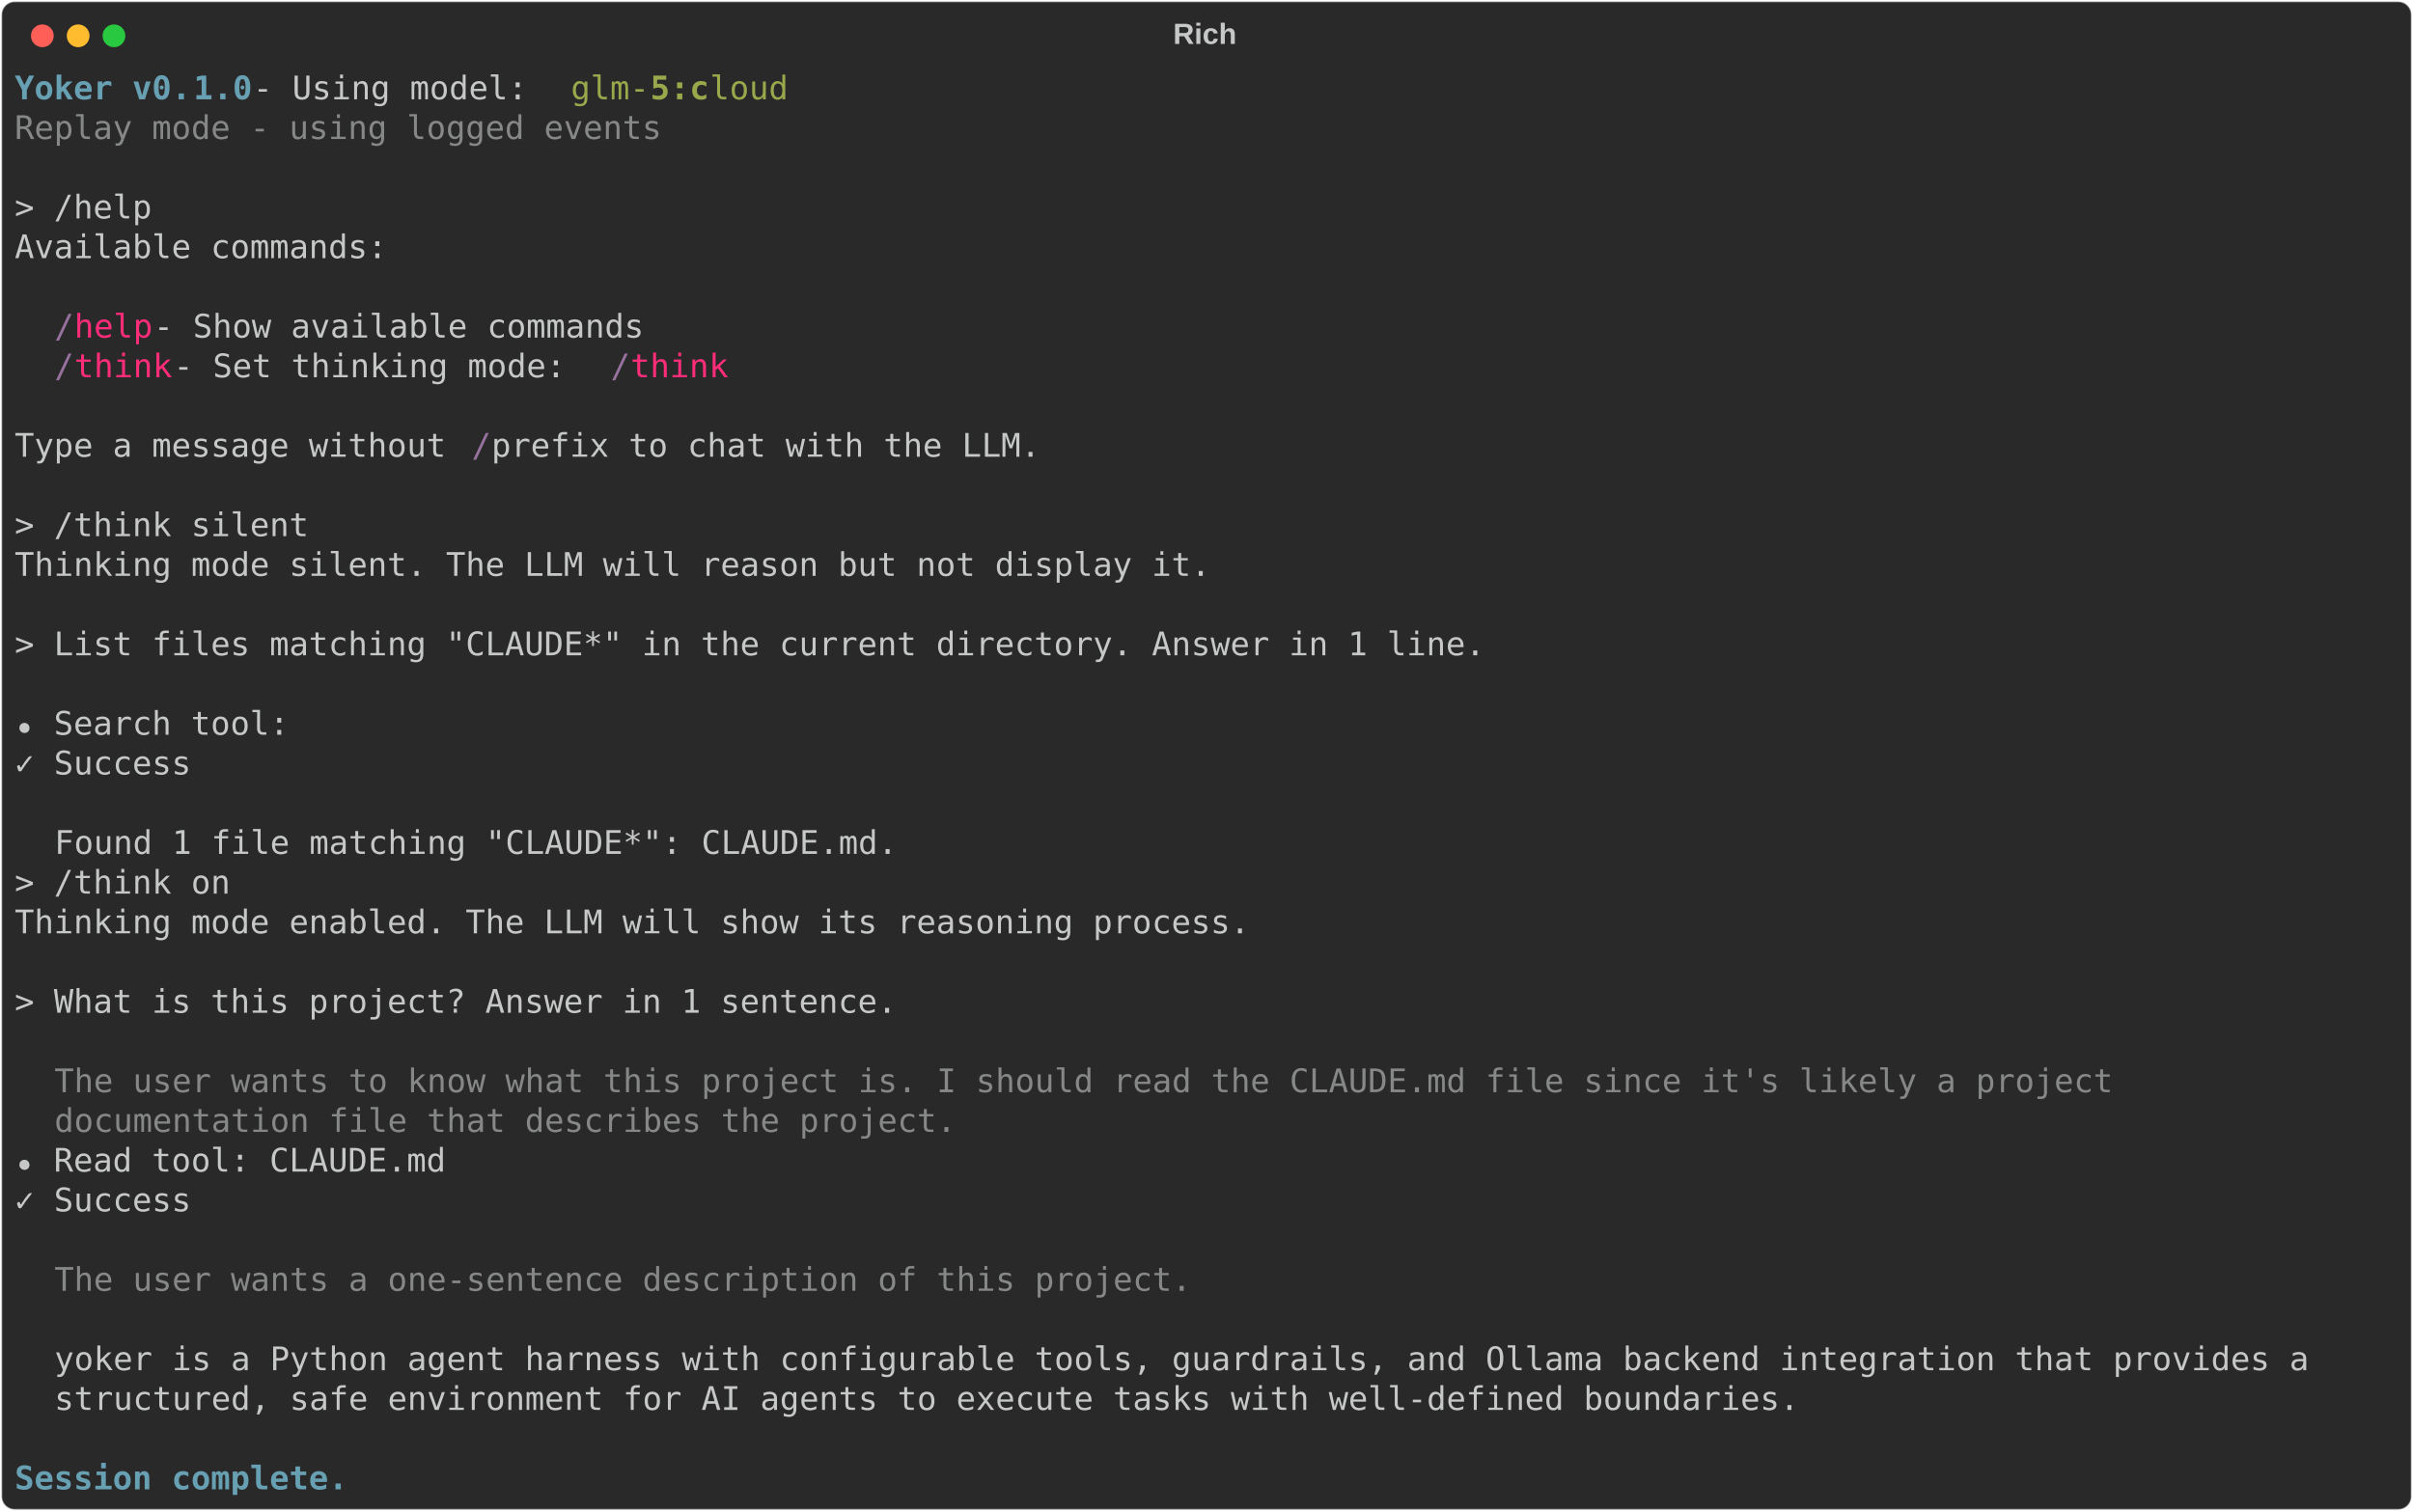
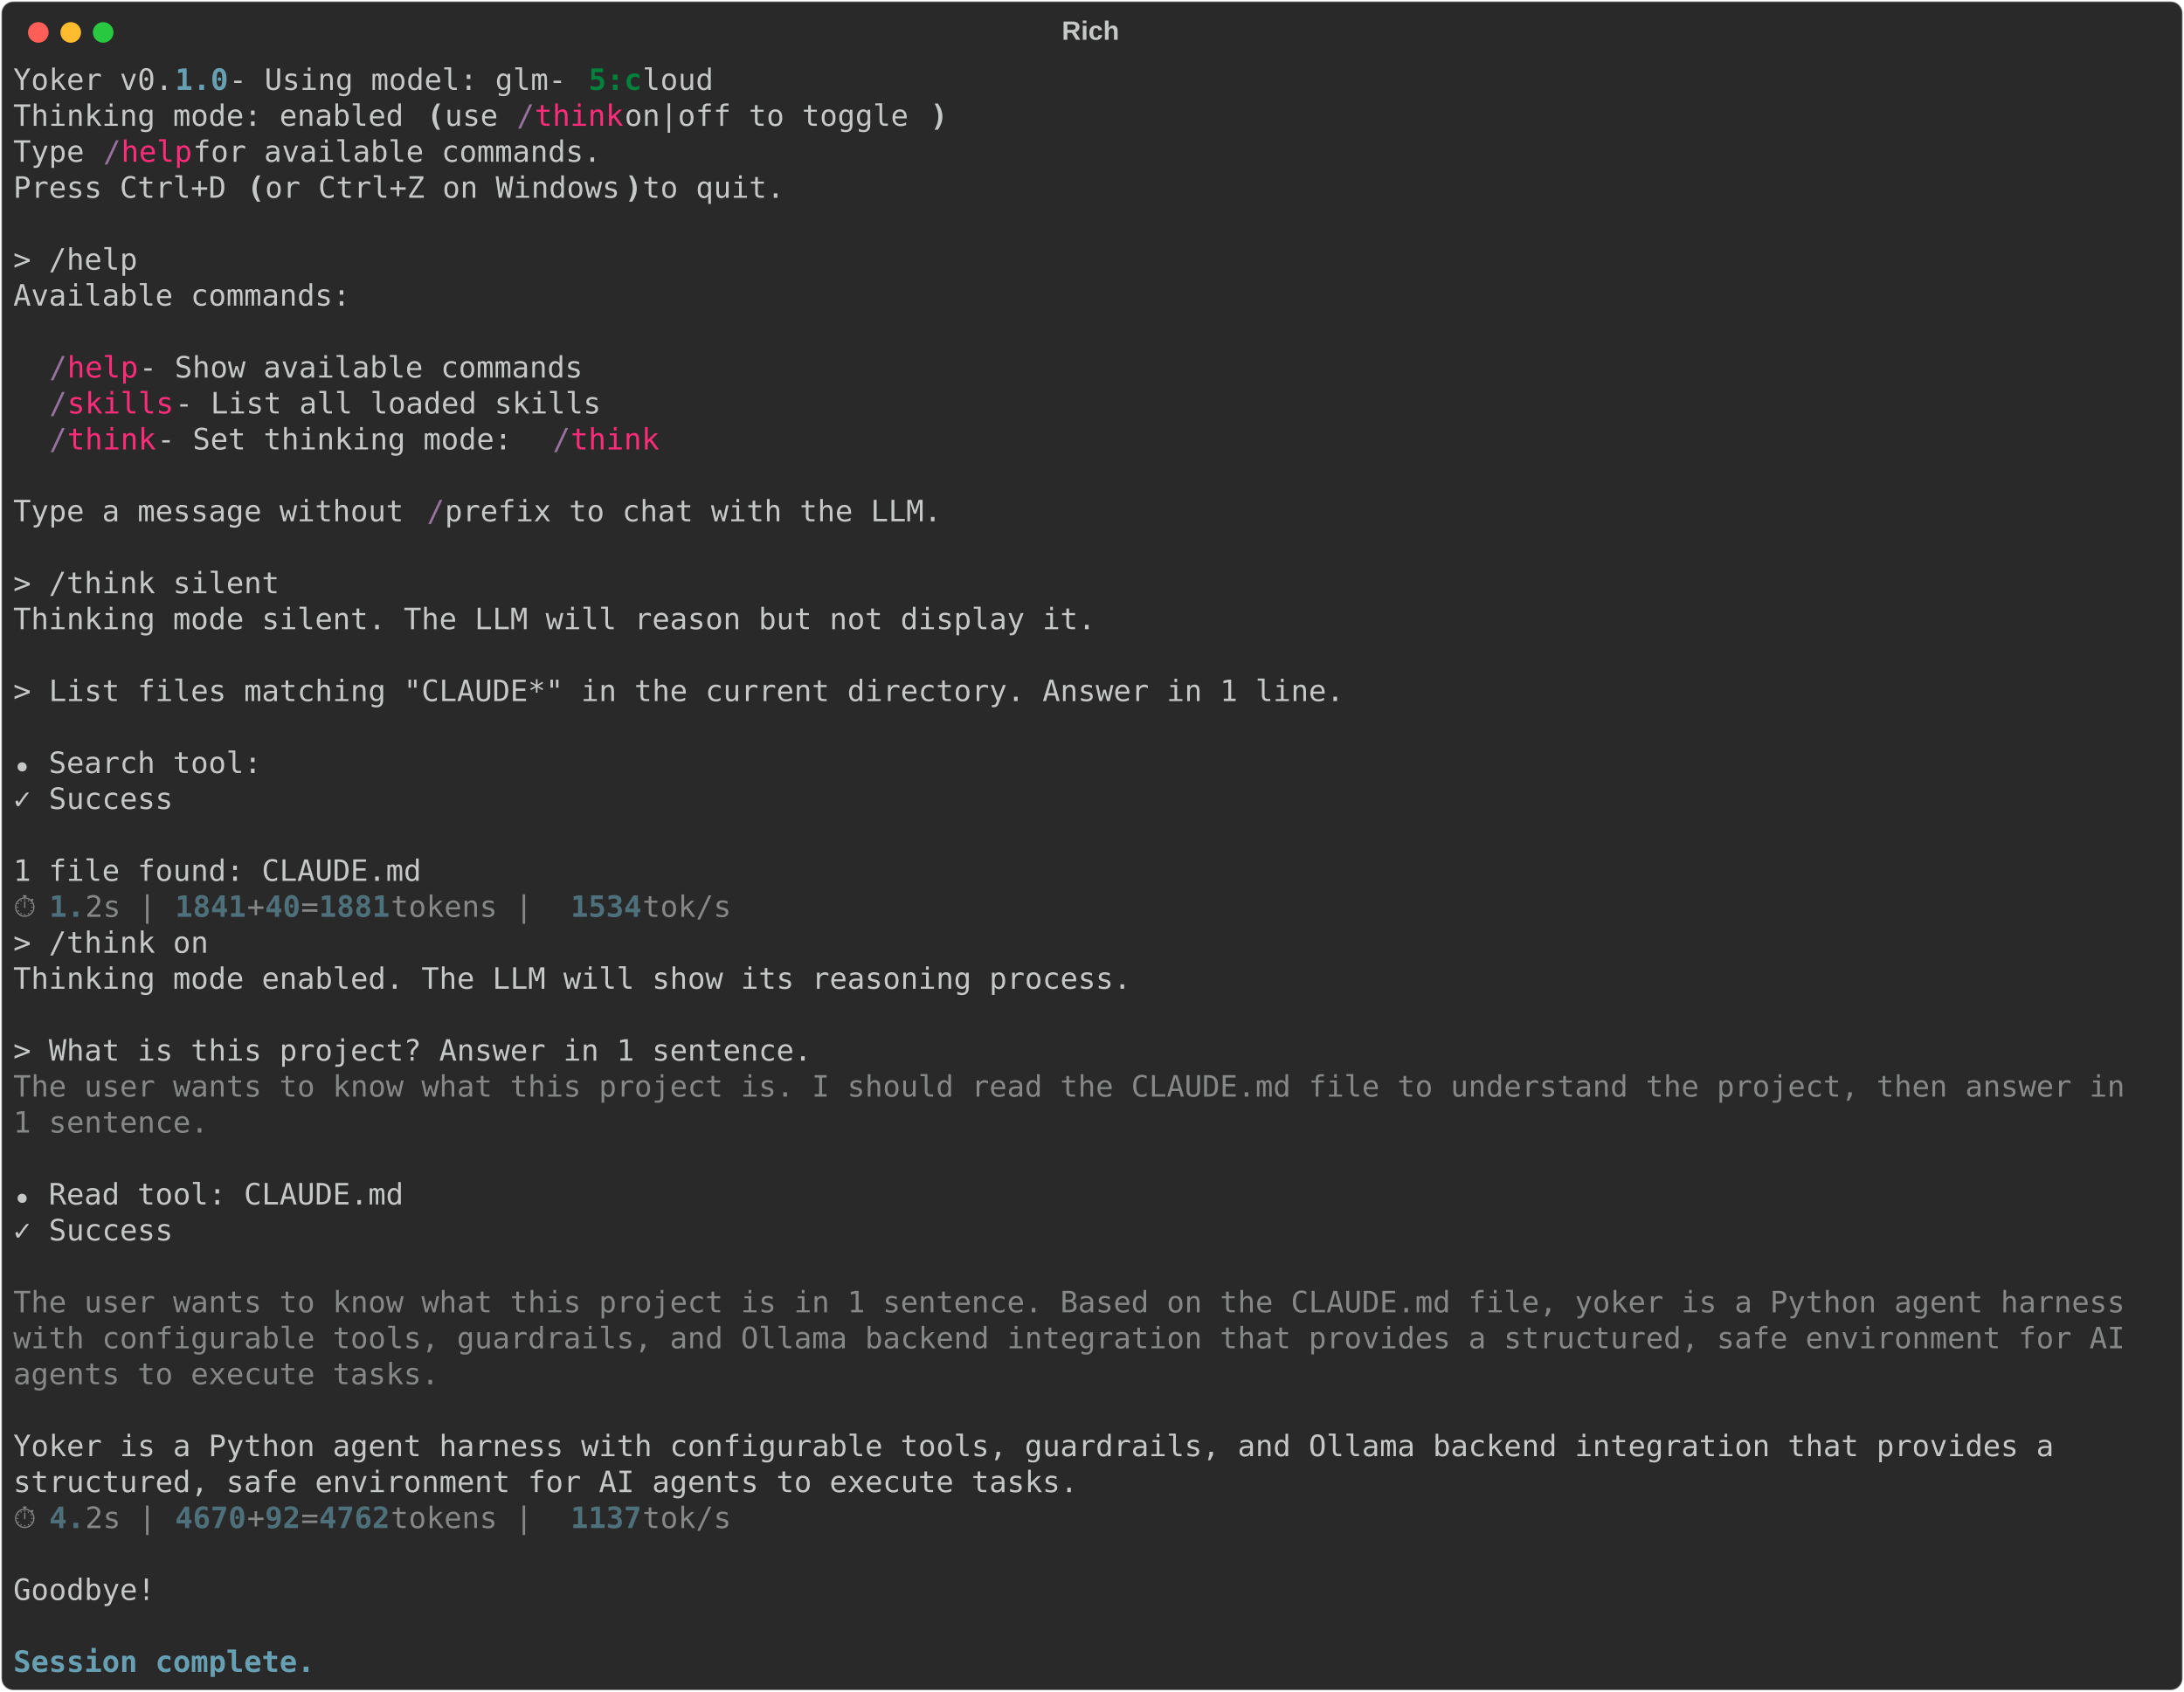
- <svg xmlns="http://www.w3.org/2000/svg" class="rich-terminal" viewBox="0 0 1482 928.4">
+ <svg xmlns="http://www.w3.org/2000/svg" class="rich-terminal" viewBox="0 0 1482 1148.0">
  <style>

    @font-face {
        font-family: "Fira Code";
        src: local("FiraCode-Regular"),
                url("https://cdnjs.cloudflare.com/ajax/libs/firacode/6.2.0/woff2/FiraCode-Regular.woff2") format("woff2"),
                url("https://cdnjs.cloudflare.com/ajax/libs/firacode/6.2.0/woff/FiraCode-Regular.woff") format("woff");
        font-style: normal;
        font-weight: 400;
    }
    @font-face {
        font-family: "Fira Code";
        src: local("FiraCode-Bold"),
                url("https://cdnjs.cloudflare.com/ajax/libs/firacode/6.2.0/woff2/FiraCode-Bold.woff2") format("woff2"),
                url("https://cdnjs.cloudflare.com/ajax/libs/firacode/6.2.0/woff/FiraCode-Bold.woff") format("woff");
        font-style: bold;
        font-weight: 700;
    }

-     .terminal-523656059-matrix {
+     .terminal-2460883284-matrix {
        font-family: Fira Code, monospace;
        font-size: 20px;
        line-height: 24.4px;
        font-variant-east-asian: full-width;
    }

-     .terminal-523656059-title {
+     .terminal-2460883284-title {
        font-size: 18px;
        font-weight: bold;
        font-family: arial;
    }

-     .terminal-523656059-r1 { fill: #68a0b3;font-weight: bold }
- .terminal-523656059-r2 { fill: #c5c8c6 }
- .terminal-523656059-r3 { fill: #98a84b }
- .terminal-523656059-r4 { fill: #98a84b;font-weight: bold }
- .terminal-523656059-r5 { fill: #868887 }
- .terminal-523656059-r6 { fill: #98729f }
- .terminal-523656059-r7 { fill: #ff2c7a }
+     .terminal-2460883284-r1 { fill: #c5c8c6 }
+ .terminal-2460883284-r2 { fill: #68a0b3;font-weight: bold }
+ .terminal-2460883284-r3 { fill: #00823d;font-weight: bold }
+ .terminal-2460883284-r4 { fill: #c5c8c6;font-weight: bold }
+ .terminal-2460883284-r5 { fill: #98729f }
+ .terminal-2460883284-r6 { fill: #ff2c7a }
+ .terminal-2460883284-r7 { fill: #868887 }
+ .terminal-2460883284-r8 { fill: #4e707b;font-weight: bold }
    </style>
  <defs>
-     <clipPath id="terminal-523656059-clip-terminal">
-       <rect x="0" y="0" width="1463.0" height="877.4" />
-     </clipPath>
-     <clipPath id="terminal-523656059-line-0">
+     <clipPath id="terminal-2460883284-clip-terminal">
+       <rect x="0" y="0" width="1463.0" height="1097.0" />
+     </clipPath>
+     <clipPath id="terminal-2460883284-line-0">
      <rect x="0" y="1.5" width="1464" height="24.65" />
    </clipPath>
-     <clipPath id="terminal-523656059-line-1">
+     <clipPath id="terminal-2460883284-line-1">
      <rect x="0" y="25.9" width="1464" height="24.65" />
    </clipPath>
-     <clipPath id="terminal-523656059-line-2">
+     <clipPath id="terminal-2460883284-line-2">
      <rect x="0" y="50.3" width="1464" height="24.65" />
    </clipPath>
-     <clipPath id="terminal-523656059-line-3">
+     <clipPath id="terminal-2460883284-line-3">
      <rect x="0" y="74.7" width="1464" height="24.65" />
    </clipPath>
-     <clipPath id="terminal-523656059-line-4">
+     <clipPath id="terminal-2460883284-line-4">
      <rect x="0" y="99.1" width="1464" height="24.65" />
    </clipPath>
-     <clipPath id="terminal-523656059-line-5">
+     <clipPath id="terminal-2460883284-line-5">
      <rect x="0" y="123.5" width="1464" height="24.65" />
    </clipPath>
-     <clipPath id="terminal-523656059-line-6">
+     <clipPath id="terminal-2460883284-line-6">
      <rect x="0" y="147.9" width="1464" height="24.65" />
    </clipPath>
-     <clipPath id="terminal-523656059-line-7">
+     <clipPath id="terminal-2460883284-line-7">
      <rect x="0" y="172.3" width="1464" height="24.65" />
    </clipPath>
-     <clipPath id="terminal-523656059-line-8">
+     <clipPath id="terminal-2460883284-line-8">
      <rect x="0" y="196.7" width="1464" height="24.65" />
    </clipPath>
-     <clipPath id="terminal-523656059-line-9">
+     <clipPath id="terminal-2460883284-line-9">
      <rect x="0" y="221.1" width="1464" height="24.65" />
    </clipPath>
-     <clipPath id="terminal-523656059-line-10">
+     <clipPath id="terminal-2460883284-line-10">
      <rect x="0" y="245.5" width="1464" height="24.65" />
    </clipPath>
-     <clipPath id="terminal-523656059-line-11">
+     <clipPath id="terminal-2460883284-line-11">
      <rect x="0" y="269.9" width="1464" height="24.65" />
    </clipPath>
-     <clipPath id="terminal-523656059-line-12">
+     <clipPath id="terminal-2460883284-line-12">
      <rect x="0" y="294.3" width="1464" height="24.65" />
    </clipPath>
-     <clipPath id="terminal-523656059-line-13">
+     <clipPath id="terminal-2460883284-line-13">
      <rect x="0" y="318.7" width="1464" height="24.65" />
    </clipPath>
-     <clipPath id="terminal-523656059-line-14">
+     <clipPath id="terminal-2460883284-line-14">
      <rect x="0" y="343.1" width="1464" height="24.65" />
    </clipPath>
-     <clipPath id="terminal-523656059-line-15">
+     <clipPath id="terminal-2460883284-line-15">
      <rect x="0" y="367.5" width="1464" height="24.65" />
    </clipPath>
-     <clipPath id="terminal-523656059-line-16">
+     <clipPath id="terminal-2460883284-line-16">
      <rect x="0" y="391.9" width="1464" height="24.65" />
    </clipPath>
-     <clipPath id="terminal-523656059-line-17">
+     <clipPath id="terminal-2460883284-line-17">
      <rect x="0" y="416.3" width="1464" height="24.65" />
    </clipPath>
-     <clipPath id="terminal-523656059-line-18">
+     <clipPath id="terminal-2460883284-line-18">
      <rect x="0" y="440.7" width="1464" height="24.65" />
    </clipPath>
-     <clipPath id="terminal-523656059-line-19">
+     <clipPath id="terminal-2460883284-line-19">
      <rect x="0" y="465.1" width="1464" height="24.65" />
    </clipPath>
-     <clipPath id="terminal-523656059-line-20">
+     <clipPath id="terminal-2460883284-line-20">
      <rect x="0" y="489.5" width="1464" height="24.65" />
    </clipPath>
-     <clipPath id="terminal-523656059-line-21">
+     <clipPath id="terminal-2460883284-line-21">
      <rect x="0" y="513.9" width="1464" height="24.65" />
    </clipPath>
-     <clipPath id="terminal-523656059-line-22">
+     <clipPath id="terminal-2460883284-line-22">
      <rect x="0" y="538.3" width="1464" height="24.65" />
    </clipPath>
-     <clipPath id="terminal-523656059-line-23">
+     <clipPath id="terminal-2460883284-line-23">
      <rect x="0" y="562.7" width="1464" height="24.65" />
    </clipPath>
-     <clipPath id="terminal-523656059-line-24">
+     <clipPath id="terminal-2460883284-line-24">
      <rect x="0" y="587.1" width="1464" height="24.65" />
    </clipPath>
-     <clipPath id="terminal-523656059-line-25">
+     <clipPath id="terminal-2460883284-line-25">
      <rect x="0" y="611.5" width="1464" height="24.65" />
    </clipPath>
-     <clipPath id="terminal-523656059-line-26">
+     <clipPath id="terminal-2460883284-line-26">
      <rect x="0" y="635.9" width="1464" height="24.65" />
    </clipPath>
-     <clipPath id="terminal-523656059-line-27">
+     <clipPath id="terminal-2460883284-line-27">
      <rect x="0" y="660.3" width="1464" height="24.65" />
    </clipPath>
-     <clipPath id="terminal-523656059-line-28">
+     <clipPath id="terminal-2460883284-line-28">
      <rect x="0" y="684.7" width="1464" height="24.65" />
    </clipPath>
-     <clipPath id="terminal-523656059-line-29">
+     <clipPath id="terminal-2460883284-line-29">
      <rect x="0" y="709.1" width="1464" height="24.65" />
    </clipPath>
-     <clipPath id="terminal-523656059-line-30">
+     <clipPath id="terminal-2460883284-line-30">
      <rect x="0" y="733.5" width="1464" height="24.65" />
    </clipPath>
-     <clipPath id="terminal-523656059-line-31">
+     <clipPath id="terminal-2460883284-line-31">
      <rect x="0" y="757.9" width="1464" height="24.65" />
    </clipPath>
-     <clipPath id="terminal-523656059-line-32">
+     <clipPath id="terminal-2460883284-line-32">
      <rect x="0" y="782.3" width="1464" height="24.65" />
    </clipPath>
-     <clipPath id="terminal-523656059-line-33">
+     <clipPath id="terminal-2460883284-line-33">
      <rect x="0" y="806.7" width="1464" height="24.65" />
    </clipPath>
-     <clipPath id="terminal-523656059-line-34">
+     <clipPath id="terminal-2460883284-line-34">
      <rect x="0" y="831.1" width="1464" height="24.65" />
    </clipPath>
+     <clipPath id="terminal-2460883284-line-35">
+       <rect x="0" y="855.5" width="1464" height="24.65" />
+     </clipPath>
+     <clipPath id="terminal-2460883284-line-36">
+       <rect x="0" y="879.9" width="1464" height="24.65" />
+     </clipPath>
+     <clipPath id="terminal-2460883284-line-37">
+       <rect x="0" y="904.3" width="1464" height="24.65" />
+     </clipPath>
+     <clipPath id="terminal-2460883284-line-38">
+       <rect x="0" y="928.7" width="1464" height="24.65" />
+     </clipPath>
+     <clipPath id="terminal-2460883284-line-39">
+       <rect x="0" y="953.1" width="1464" height="24.65" />
+     </clipPath>
+     <clipPath id="terminal-2460883284-line-40">
+       <rect x="0" y="977.5" width="1464" height="24.65" />
+     </clipPath>
+     <clipPath id="terminal-2460883284-line-41">
+       <rect x="0" y="1001.9" width="1464" height="24.65" />
+     </clipPath>
+     <clipPath id="terminal-2460883284-line-42">
+       <rect x="0" y="1026.3" width="1464" height="24.65" />
+     </clipPath>
+     <clipPath id="terminal-2460883284-line-43">
+       <rect x="0" y="1050.7" width="1464" height="24.65" />
+     </clipPath>
  </defs>
-   <rect fill="#292929" stroke="rgba(255,255,255,0.35)" stroke-width="1" x="1" y="1" width="1480" height="926.4" rx="8" />
-   <text class="terminal-523656059-title" fill="#c5c8c6" text-anchor="middle" x="740" y="27">Rich</text>
+   <rect fill="#292929" stroke="rgba(255,255,255,0.35)" stroke-width="1" x="1" y="1" width="1480" height="1146" rx="8" />
+   <text class="terminal-2460883284-title" fill="#c5c8c6" text-anchor="middle" x="740" y="27">Rich</text>
  <g transform="translate(26,22)">
    <circle cx="0" cy="0" r="7" fill="#ff5f57" />
    <circle cx="22" cy="0" r="7" fill="#febc2e" />
    <circle cx="44" cy="0" r="7" fill="#28c840" />
  </g>
-   <g transform="translate(9, 41)" clip-path="url(#terminal-523656059-clip-terminal)">
-     <g class="terminal-523656059-matrix">
-       <text class="terminal-523656059-r1" x="0" y="20" textLength="109.8" clip-path="url(#terminal-523656059-line-0)">Yoker v0.</text>
-       <text class="terminal-523656059-r1" x="109.8" y="20" textLength="36.6" clip-path="url(#terminal-523656059-line-0)">1.0</text>
-       <text class="terminal-523656059-r2" x="146.4" y="20" textLength="195.2" clip-path="url(#terminal-523656059-line-0)"> - Using model: </text>
-       <text class="terminal-523656059-r3" x="341.6" y="20" textLength="48.8" clip-path="url(#terminal-523656059-line-0)">glm-</text>
-       <text class="terminal-523656059-r4" x="390.4" y="20" textLength="36.6" clip-path="url(#terminal-523656059-line-0)">5:c</text>
-       <text class="terminal-523656059-r3" x="427" y="20" textLength="48.8" clip-path="url(#terminal-523656059-line-0)">loud</text>
-       <text class="terminal-523656059-r2" x="1464" y="20" textLength="12.2" clip-path="url(#terminal-523656059-line-0)">
- </text>
-       <text class="terminal-523656059-r5" x="0" y="44.4" textLength="402.6" clip-path="url(#terminal-523656059-line-1)">Replay mode - using logged events</text>
-       <text class="terminal-523656059-r2" x="1464" y="44.4" textLength="12.2" clip-path="url(#terminal-523656059-line-1)">
- </text>
-       <text class="terminal-523656059-r2" x="1464" y="68.8" textLength="12.2" clip-path="url(#terminal-523656059-line-2)">
- </text>
-       <text class="terminal-523656059-r2" x="0" y="93.2" textLength="85.4" clip-path="url(#terminal-523656059-line-3)">&gt; /help</text>
-       <text class="terminal-523656059-r2" x="1464" y="93.2" textLength="12.2" clip-path="url(#terminal-523656059-line-3)">
- </text>
-       <text class="terminal-523656059-r2" x="0" y="117.6" textLength="231.8" clip-path="url(#terminal-523656059-line-4)">Available commands:</text>
-       <text class="terminal-523656059-r2" x="1464" y="117.6" textLength="12.2" clip-path="url(#terminal-523656059-line-4)">
- </text>
-       <text class="terminal-523656059-r2" x="1464" y="142" textLength="12.2" clip-path="url(#terminal-523656059-line-5)">
- </text>
-       <text class="terminal-523656059-r6" x="24.4" y="166.4" textLength="12.2" clip-path="url(#terminal-523656059-line-6)">/</text>
-       <text class="terminal-523656059-r7" x="36.6" y="166.4" textLength="48.8" clip-path="url(#terminal-523656059-line-6)">help</text>
-       <text class="terminal-523656059-r2" x="85.4" y="166.4" textLength="317.2" clip-path="url(#terminal-523656059-line-6)"> - Show available commands</text>
-       <text class="terminal-523656059-r2" x="1464" y="166.4" textLength="12.2" clip-path="url(#terminal-523656059-line-6)">
- </text>
-       <text class="terminal-523656059-r6" x="24.4" y="190.8" textLength="12.2" clip-path="url(#terminal-523656059-line-7)">/</text>
-       <text class="terminal-523656059-r7" x="36.6" y="190.8" textLength="61" clip-path="url(#terminal-523656059-line-7)">think</text>
-       <text class="terminal-523656059-r2" x="97.6" y="190.8" textLength="268.4" clip-path="url(#terminal-523656059-line-7)"> - Set thinking mode: </text>
-       <text class="terminal-523656059-r6" x="366" y="190.8" textLength="12.2" clip-path="url(#terminal-523656059-line-7)">/</text>
-       <text class="terminal-523656059-r7" x="378.2" y="190.8" textLength="61" clip-path="url(#terminal-523656059-line-7)">think</text>
-       <text class="terminal-523656059-r2" x="1464" y="190.8" textLength="12.2" clip-path="url(#terminal-523656059-line-7)">
- </text>
-       <text class="terminal-523656059-r2" x="1464" y="215.2" textLength="12.2" clip-path="url(#terminal-523656059-line-8)">
- </text>
-       <text class="terminal-523656059-r2" x="0" y="239.6" textLength="280.6" clip-path="url(#terminal-523656059-line-9)">Type a message without </text>
-       <text class="terminal-523656059-r6" x="280.6" y="239.6" textLength="12.2" clip-path="url(#terminal-523656059-line-9)">/</text>
-       <text class="terminal-523656059-r2" x="292.8" y="239.6" textLength="353.8" clip-path="url(#terminal-523656059-line-9)"> prefix to chat with the LLM.</text>
-       <text class="terminal-523656059-r2" x="1464" y="239.6" textLength="12.2" clip-path="url(#terminal-523656059-line-9)">
- </text>
-       <text class="terminal-523656059-r2" x="1464" y="264" textLength="12.2" clip-path="url(#terminal-523656059-line-10)">
- </text>
-       <text class="terminal-523656059-r2" x="0" y="288.4" textLength="183" clip-path="url(#terminal-523656059-line-11)">&gt; /think silent</text>
-       <text class="terminal-523656059-r2" x="1464" y="288.4" textLength="12.2" clip-path="url(#terminal-523656059-line-11)">
- </text>
-       <text class="terminal-523656059-r2" x="0" y="312.8" textLength="744.2" clip-path="url(#terminal-523656059-line-12)">Thinking mode silent. The LLM will reason but not display it.</text>
-       <text class="terminal-523656059-r2" x="1464" y="312.8" textLength="12.2" clip-path="url(#terminal-523656059-line-12)">
- </text>
-       <text class="terminal-523656059-r2" x="1464" y="337.2" textLength="12.2" clip-path="url(#terminal-523656059-line-13)">
- </text>
-       <text class="terminal-523656059-r2" x="0" y="361.6" textLength="915" clip-path="url(#terminal-523656059-line-14)">&gt; List files matching "CLAUDE*" in the current directory. Answer in 1 line.</text>
-       <text class="terminal-523656059-r2" x="1464" y="361.6" textLength="12.2" clip-path="url(#terminal-523656059-line-14)">
- </text>
-       <text class="terminal-523656059-r2" x="1464" y="386" textLength="12.2" clip-path="url(#terminal-523656059-line-15)">
- </text>
-       <text class="terminal-523656059-r2" x="0" y="410.4" textLength="183" clip-path="url(#terminal-523656059-line-16)">⏺ Search tool: </text>
-       <text class="terminal-523656059-r2" x="1464" y="410.4" textLength="12.2" clip-path="url(#terminal-523656059-line-16)">
- </text>
-       <text class="terminal-523656059-r2" x="0" y="434.8" textLength="134.2" clip-path="url(#terminal-523656059-line-17)">  ✓ Success</text>
-       <text class="terminal-523656059-r2" x="1464" y="434.8" textLength="12.2" clip-path="url(#terminal-523656059-line-17)">
- </text>
-       <text class="terminal-523656059-r2" x="1464" y="459.2" textLength="12.2" clip-path="url(#terminal-523656059-line-18)">
- </text>
-       <text class="terminal-523656059-r2" x="24.4" y="483.6" textLength="1439.6" clip-path="url(#terminal-523656059-line-19)">Found 1 file matching "CLAUDE*": CLAUDE.md.                                                                           </text>
-       <text class="terminal-523656059-r2" x="1464" y="483.6" textLength="12.2" clip-path="url(#terminal-523656059-line-19)">
- </text>
-       <text class="terminal-523656059-r2" x="0" y="508" textLength="134.2" clip-path="url(#terminal-523656059-line-20)">&gt; /think on</text>
-       <text class="terminal-523656059-r2" x="1464" y="508" textLength="12.2" clip-path="url(#terminal-523656059-line-20)">
- </text>
-       <text class="terminal-523656059-r2" x="0" y="532.4" textLength="768.6" clip-path="url(#terminal-523656059-line-21)">Thinking mode enabled. The LLM will show its reasoning process.</text>
-       <text class="terminal-523656059-r2" x="1464" y="532.4" textLength="12.2" clip-path="url(#terminal-523656059-line-21)">
- </text>
-       <text class="terminal-523656059-r2" x="1464" y="556.8" textLength="12.2" clip-path="url(#terminal-523656059-line-22)">
- </text>
-       <text class="terminal-523656059-r2" x="0" y="581.2" textLength="549" clip-path="url(#terminal-523656059-line-23)">&gt; What is this project? Answer in 1 sentence.</text>
-       <text class="terminal-523656059-r2" x="1464" y="581.2" textLength="12.2" clip-path="url(#terminal-523656059-line-23)">
- </text>
-       <text class="terminal-523656059-r2" x="1464" y="605.6" textLength="12.2" clip-path="url(#terminal-523656059-line-24)">
- </text>
-       <text class="terminal-523656059-r5" x="24.4" y="630" textLength="1439.6" clip-path="url(#terminal-523656059-line-25)">The user wants to know what this project is. I should read the CLAUDE.md file since it's likely a project             </text>
-       <text class="terminal-523656059-r2" x="1464" y="630" textLength="12.2" clip-path="url(#terminal-523656059-line-25)">
- </text>
-       <text class="terminal-523656059-r5" x="24.4" y="654.4" textLength="1439.6" clip-path="url(#terminal-523656059-line-26)">documentation file that describes the project.                                                                        </text>
-       <text class="terminal-523656059-r2" x="1464" y="654.4" textLength="12.2" clip-path="url(#terminal-523656059-line-26)">
- </text>
-       <text class="terminal-523656059-r2" x="0" y="678.8" textLength="268.4" clip-path="url(#terminal-523656059-line-27)">⏺ Read tool: CLAUDE.md</text>
-       <text class="terminal-523656059-r2" x="1464" y="678.8" textLength="12.2" clip-path="url(#terminal-523656059-line-27)">
- </text>
-       <text class="terminal-523656059-r2" x="0" y="703.2" textLength="134.2" clip-path="url(#terminal-523656059-line-28)">  ✓ Success</text>
-       <text class="terminal-523656059-r2" x="1464" y="703.2" textLength="12.2" clip-path="url(#terminal-523656059-line-28)">
- </text>
-       <text class="terminal-523656059-r2" x="1464" y="727.6" textLength="12.2" clip-path="url(#terminal-523656059-line-29)">
- </text>
-       <text class="terminal-523656059-r5" x="24.4" y="752" textLength="1439.6" clip-path="url(#terminal-523656059-line-30)">The user wants a one-sentence description of this project.                                                            </text>
-       <text class="terminal-523656059-r2" x="1464" y="752" textLength="12.2" clip-path="url(#terminal-523656059-line-30)">
- </text>
-       <text class="terminal-523656059-r2" x="1464" y="776.4" textLength="12.2" clip-path="url(#terminal-523656059-line-31)">
- </text>
-       <text class="terminal-523656059-r2" x="24.4" y="800.8" textLength="1439.6" clip-path="url(#terminal-523656059-line-32)">yoker is a Python agent harness with configurable tools, guardrails, and Ollama backend integration that provides a   </text>
-       <text class="terminal-523656059-r2" x="1464" y="800.8" textLength="12.2" clip-path="url(#terminal-523656059-line-32)">
- </text>
-       <text class="terminal-523656059-r2" x="24.4" y="825.2" textLength="1439.6" clip-path="url(#terminal-523656059-line-33)">structured, safe environment for AI agents to execute tasks with well-defined boundaries.                             </text>
-       <text class="terminal-523656059-r2" x="1464" y="825.2" textLength="12.2" clip-path="url(#terminal-523656059-line-33)">
- </text>
-       <text class="terminal-523656059-r2" x="1464" y="849.6" textLength="12.2" clip-path="url(#terminal-523656059-line-34)">
- </text>
-       <text class="terminal-523656059-r1" x="0" y="874" textLength="207.4" clip-path="url(#terminal-523656059-line-35)">Session complete.</text>
-       <text class="terminal-523656059-r2" x="1464" y="874" textLength="12.2" clip-path="url(#terminal-523656059-line-35)">
+   <g transform="translate(9, 41)" clip-path="url(#terminal-2460883284-clip-terminal)">
+     <g class="terminal-2460883284-matrix">
+       <text class="terminal-2460883284-r1" x="0" y="20" textLength="109.8" clip-path="url(#terminal-2460883284-line-0)">Yoker v0.</text>
+       <text class="terminal-2460883284-r2" x="109.8" y="20" textLength="36.6" clip-path="url(#terminal-2460883284-line-0)">1.0</text>
+       <text class="terminal-2460883284-r1" x="146.4" y="20" textLength="244" clip-path="url(#terminal-2460883284-line-0)"> - Using model: glm-</text>
+       <text class="terminal-2460883284-r3" x="390.4" y="20" textLength="36.6" clip-path="url(#terminal-2460883284-line-0)">5:c</text>
+       <text class="terminal-2460883284-r1" x="427" y="20" textLength="48.8" clip-path="url(#terminal-2460883284-line-0)">loud</text>
+       <text class="terminal-2460883284-r1" x="1464" y="20" textLength="12.2" clip-path="url(#terminal-2460883284-line-0)">
+ </text>
+       <text class="terminal-2460883284-r1" x="0" y="44.4" textLength="280.6" clip-path="url(#terminal-2460883284-line-1)">Thinking mode: enabled </text>
+       <text class="terminal-2460883284-r4" x="280.6" y="44.4" textLength="12.2" clip-path="url(#terminal-2460883284-line-1)">(</text>
+       <text class="terminal-2460883284-r1" x="292.8" y="44.4" textLength="48.8" clip-path="url(#terminal-2460883284-line-1)">use </text>
+       <text class="terminal-2460883284-r5" x="341.6" y="44.4" textLength="12.2" clip-path="url(#terminal-2460883284-line-1)">/</text>
+       <text class="terminal-2460883284-r6" x="353.8" y="44.4" textLength="61" clip-path="url(#terminal-2460883284-line-1)">think</text>
+       <text class="terminal-2460883284-r1" x="414.8" y="44.4" textLength="207.4" clip-path="url(#terminal-2460883284-line-1)"> on|off to toggle</text>
+       <text class="terminal-2460883284-r4" x="622.2" y="44.4" textLength="12.2" clip-path="url(#terminal-2460883284-line-1)">)</text>
+       <text class="terminal-2460883284-r1" x="1464" y="44.4" textLength="12.2" clip-path="url(#terminal-2460883284-line-1)">
+ </text>
+       <text class="terminal-2460883284-r1" x="0" y="68.8" textLength="61" clip-path="url(#terminal-2460883284-line-2)">Type </text>
+       <text class="terminal-2460883284-r5" x="61" y="68.8" textLength="12.2" clip-path="url(#terminal-2460883284-line-2)">/</text>
+       <text class="terminal-2460883284-r6" x="73.2" y="68.8" textLength="48.8" clip-path="url(#terminal-2460883284-line-2)">help</text>
+       <text class="terminal-2460883284-r1" x="122" y="68.8" textLength="292.8" clip-path="url(#terminal-2460883284-line-2)"> for available commands.</text>
+       <text class="terminal-2460883284-r1" x="1464" y="68.8" textLength="12.2" clip-path="url(#terminal-2460883284-line-2)">
+ </text>
+       <text class="terminal-2460883284-r1" x="0" y="93.2" textLength="158.6" clip-path="url(#terminal-2460883284-line-3)">Press Ctrl+D </text>
+       <text class="terminal-2460883284-r4" x="158.6" y="93.2" textLength="12.2" clip-path="url(#terminal-2460883284-line-3)">(</text>
+       <text class="terminal-2460883284-r1" x="170.8" y="93.2" textLength="244" clip-path="url(#terminal-2460883284-line-3)">or Ctrl+Z on Windows</text>
+       <text class="terminal-2460883284-r4" x="414.8" y="93.2" textLength="12.2" clip-path="url(#terminal-2460883284-line-3)">)</text>
+       <text class="terminal-2460883284-r1" x="427" y="93.2" textLength="109.8" clip-path="url(#terminal-2460883284-line-3)"> to quit.</text>
+       <text class="terminal-2460883284-r1" x="1464" y="93.2" textLength="12.2" clip-path="url(#terminal-2460883284-line-3)">
+ </text>
+       <text class="terminal-2460883284-r1" x="1464" y="117.6" textLength="12.2" clip-path="url(#terminal-2460883284-line-4)">
+ </text>
+       <text class="terminal-2460883284-r1" x="0" y="142" textLength="85.4" clip-path="url(#terminal-2460883284-line-5)">&gt; /help</text>
+       <text class="terminal-2460883284-r1" x="1464" y="142" textLength="12.2" clip-path="url(#terminal-2460883284-line-5)">
+ </text>
+       <text class="terminal-2460883284-r1" x="0" y="166.4" textLength="231.8" clip-path="url(#terminal-2460883284-line-6)">Available commands:</text>
+       <text class="terminal-2460883284-r1" x="1464" y="166.4" textLength="12.2" clip-path="url(#terminal-2460883284-line-6)">
+ </text>
+       <text class="terminal-2460883284-r1" x="1464" y="190.8" textLength="12.2" clip-path="url(#terminal-2460883284-line-7)">
+ </text>
+       <text class="terminal-2460883284-r5" x="24.4" y="215.2" textLength="12.2" clip-path="url(#terminal-2460883284-line-8)">/</text>
+       <text class="terminal-2460883284-r6" x="36.6" y="215.2" textLength="48.8" clip-path="url(#terminal-2460883284-line-8)">help</text>
+       <text class="terminal-2460883284-r1" x="85.4" y="215.2" textLength="317.2" clip-path="url(#terminal-2460883284-line-8)"> - Show available commands</text>
+       <text class="terminal-2460883284-r1" x="1464" y="215.2" textLength="12.2" clip-path="url(#terminal-2460883284-line-8)">
+ </text>
+       <text class="terminal-2460883284-r5" x="24.4" y="239.6" textLength="12.2" clip-path="url(#terminal-2460883284-line-9)">/</text>
+       <text class="terminal-2460883284-r6" x="36.6" y="239.6" textLength="73.2" clip-path="url(#terminal-2460883284-line-9)">skills</text>
+       <text class="terminal-2460883284-r1" x="109.8" y="239.6" textLength="305" clip-path="url(#terminal-2460883284-line-9)"> - List all loaded skills</text>
+       <text class="terminal-2460883284-r1" x="1464" y="239.6" textLength="12.2" clip-path="url(#terminal-2460883284-line-9)">
+ </text>
+       <text class="terminal-2460883284-r5" x="24.4" y="264" textLength="12.2" clip-path="url(#terminal-2460883284-line-10)">/</text>
+       <text class="terminal-2460883284-r6" x="36.6" y="264" textLength="61" clip-path="url(#terminal-2460883284-line-10)">think</text>
+       <text class="terminal-2460883284-r1" x="97.6" y="264" textLength="268.4" clip-path="url(#terminal-2460883284-line-10)"> - Set thinking mode: </text>
+       <text class="terminal-2460883284-r5" x="366" y="264" textLength="12.2" clip-path="url(#terminal-2460883284-line-10)">/</text>
+       <text class="terminal-2460883284-r6" x="378.2" y="264" textLength="61" clip-path="url(#terminal-2460883284-line-10)">think</text>
+       <text class="terminal-2460883284-r1" x="1464" y="264" textLength="12.2" clip-path="url(#terminal-2460883284-line-10)">
+ </text>
+       <text class="terminal-2460883284-r1" x="1464" y="288.4" textLength="12.2" clip-path="url(#terminal-2460883284-line-11)">
+ </text>
+       <text class="terminal-2460883284-r1" x="0" y="312.8" textLength="280.6" clip-path="url(#terminal-2460883284-line-12)">Type a message without </text>
+       <text class="terminal-2460883284-r5" x="280.6" y="312.8" textLength="12.2" clip-path="url(#terminal-2460883284-line-12)">/</text>
+       <text class="terminal-2460883284-r1" x="292.8" y="312.8" textLength="353.8" clip-path="url(#terminal-2460883284-line-12)"> prefix to chat with the LLM.</text>
+       <text class="terminal-2460883284-r1" x="1464" y="312.8" textLength="12.2" clip-path="url(#terminal-2460883284-line-12)">
+ </text>
+       <text class="terminal-2460883284-r1" x="1464" y="337.2" textLength="12.2" clip-path="url(#terminal-2460883284-line-13)">
+ </text>
+       <text class="terminal-2460883284-r1" x="0" y="361.6" textLength="183" clip-path="url(#terminal-2460883284-line-14)">&gt; /think silent</text>
+       <text class="terminal-2460883284-r1" x="1464" y="361.6" textLength="12.2" clip-path="url(#terminal-2460883284-line-14)">
+ </text>
+       <text class="terminal-2460883284-r1" x="0" y="386" textLength="744.2" clip-path="url(#terminal-2460883284-line-15)">Thinking mode silent. The LLM will reason but not display it.</text>
+       <text class="terminal-2460883284-r1" x="1464" y="386" textLength="12.2" clip-path="url(#terminal-2460883284-line-15)">
+ </text>
+       <text class="terminal-2460883284-r1" x="1464" y="410.4" textLength="12.2" clip-path="url(#terminal-2460883284-line-16)">
+ </text>
+       <text class="terminal-2460883284-r1" x="0" y="434.8" textLength="915" clip-path="url(#terminal-2460883284-line-17)">&gt; List files matching "CLAUDE*" in the current directory. Answer in 1 line.</text>
+       <text class="terminal-2460883284-r1" x="1464" y="434.8" textLength="12.2" clip-path="url(#terminal-2460883284-line-17)">
+ </text>
+       <text class="terminal-2460883284-r1" x="1464" y="459.2" textLength="12.2" clip-path="url(#terminal-2460883284-line-18)">
+ </text>
+       <text class="terminal-2460883284-r1" x="0" y="483.6" textLength="183" clip-path="url(#terminal-2460883284-line-19)">⏺ Search tool: </text>
+       <text class="terminal-2460883284-r1" x="1464" y="483.6" textLength="12.2" clip-path="url(#terminal-2460883284-line-19)">
+ </text>
+       <text class="terminal-2460883284-r1" x="0" y="508" textLength="134.2" clip-path="url(#terminal-2460883284-line-20)">  ✓ Success</text>
+       <text class="terminal-2460883284-r1" x="1464" y="508" textLength="12.2" clip-path="url(#terminal-2460883284-line-20)">
+ </text>
+       <text class="terminal-2460883284-r1" x="1464" y="532.4" textLength="12.2" clip-path="url(#terminal-2460883284-line-21)">
+ </text>
+       <text class="terminal-2460883284-r1" x="0" y="556.8" textLength="280.6" clip-path="url(#terminal-2460883284-line-22)">1 file found: CLAUDE.md</text>
+       <text class="terminal-2460883284-r1" x="1464" y="556.8" textLength="12.2" clip-path="url(#terminal-2460883284-line-22)">
+ </text>
+       <text class="terminal-2460883284-r7" x="0" y="581.2" textLength="24.4" clip-path="url(#terminal-2460883284-line-23)">⏱ </text>
+       <text class="terminal-2460883284-r8" x="24.4" y="581.2" textLength="24.4" clip-path="url(#terminal-2460883284-line-23)">1.</text>
+       <text class="terminal-2460883284-r7" x="48.8" y="581.2" textLength="61" clip-path="url(#terminal-2460883284-line-23)">2s | </text>
+       <text class="terminal-2460883284-r8" x="109.8" y="581.2" textLength="48.8" clip-path="url(#terminal-2460883284-line-23)">1841</text>
+       <text class="terminal-2460883284-r7" x="158.6" y="581.2" textLength="12.2" clip-path="url(#terminal-2460883284-line-23)">+</text>
+       <text class="terminal-2460883284-r8" x="170.8" y="581.2" textLength="24.4" clip-path="url(#terminal-2460883284-line-23)">40</text>
+       <text class="terminal-2460883284-r7" x="195.2" y="581.2" textLength="12.2" clip-path="url(#terminal-2460883284-line-23)">=</text>
+       <text class="terminal-2460883284-r8" x="207.4" y="581.2" textLength="48.8" clip-path="url(#terminal-2460883284-line-23)">1881</text>
+       <text class="terminal-2460883284-r7" x="256.2" y="581.2" textLength="122" clip-path="url(#terminal-2460883284-line-23)"> tokens | </text>
+       <text class="terminal-2460883284-r8" x="378.2" y="581.2" textLength="48.8" clip-path="url(#terminal-2460883284-line-23)">1534</text>
+       <text class="terminal-2460883284-r7" x="427" y="581.2" textLength="73.2" clip-path="url(#terminal-2460883284-line-23)"> tok/s</text>
+       <text class="terminal-2460883284-r1" x="1464" y="581.2" textLength="12.2" clip-path="url(#terminal-2460883284-line-23)">
+ </text>
+       <text class="terminal-2460883284-r1" x="0" y="605.6" textLength="134.2" clip-path="url(#terminal-2460883284-line-24)">&gt; /think on</text>
+       <text class="terminal-2460883284-r1" x="1464" y="605.6" textLength="12.2" clip-path="url(#terminal-2460883284-line-24)">
+ </text>
+       <text class="terminal-2460883284-r1" x="0" y="630" textLength="768.6" clip-path="url(#terminal-2460883284-line-25)">Thinking mode enabled. The LLM will show its reasoning process.</text>
+       <text class="terminal-2460883284-r1" x="1464" y="630" textLength="12.2" clip-path="url(#terminal-2460883284-line-25)">
+ </text>
+       <text class="terminal-2460883284-r1" x="1464" y="654.4" textLength="12.2" clip-path="url(#terminal-2460883284-line-26)">
+ </text>
+       <text class="terminal-2460883284-r1" x="0" y="678.8" textLength="549" clip-path="url(#terminal-2460883284-line-27)">&gt; What is this project? Answer in 1 sentence.</text>
+       <text class="terminal-2460883284-r1" x="1464" y="678.8" textLength="12.2" clip-path="url(#terminal-2460883284-line-27)">
+ </text>
+       <text class="terminal-2460883284-r7" x="0" y="703.2" textLength="1464" clip-path="url(#terminal-2460883284-line-28)">The user wants to know what this project is. I should read the CLAUDE.md file to understand the project, then answer in </text>
+       <text class="terminal-2460883284-r1" x="1464" y="703.2" textLength="12.2" clip-path="url(#terminal-2460883284-line-28)">
+ </text>
+       <text class="terminal-2460883284-r7" x="0" y="727.6" textLength="134.2" clip-path="url(#terminal-2460883284-line-29)">1 sentence.</text>
+       <text class="terminal-2460883284-r1" x="1464" y="727.6" textLength="12.2" clip-path="url(#terminal-2460883284-line-29)">
+ </text>
+       <text class="terminal-2460883284-r1" x="1464" y="752" textLength="12.2" clip-path="url(#terminal-2460883284-line-30)">
+ </text>
+       <text class="terminal-2460883284-r1" x="0" y="776.4" textLength="268.4" clip-path="url(#terminal-2460883284-line-31)">⏺ Read tool: CLAUDE.md</text>
+       <text class="terminal-2460883284-r1" x="1464" y="776.4" textLength="12.2" clip-path="url(#terminal-2460883284-line-31)">
+ </text>
+       <text class="terminal-2460883284-r1" x="0" y="800.8" textLength="134.2" clip-path="url(#terminal-2460883284-line-32)">  ✓ Success</text>
+       <text class="terminal-2460883284-r1" x="1464" y="800.8" textLength="12.2" clip-path="url(#terminal-2460883284-line-32)">
+ </text>
+       <text class="terminal-2460883284-r1" x="1464" y="825.2" textLength="12.2" clip-path="url(#terminal-2460883284-line-33)">
+ </text>
+       <text class="terminal-2460883284-r7" x="0" y="849.6" textLength="1464" clip-path="url(#terminal-2460883284-line-34)">The user wants to know what this project is in 1 sentence. Based on the CLAUDE.md file, yoker is a Python agent harness </text>
+       <text class="terminal-2460883284-r1" x="1464" y="849.6" textLength="12.2" clip-path="url(#terminal-2460883284-line-34)">
+ </text>
+       <text class="terminal-2460883284-r7" x="0" y="874" textLength="1464" clip-path="url(#terminal-2460883284-line-35)">with configurable tools, guardrails, and Ollama backend integration that provides a structured, safe environment for AI </text>
+       <text class="terminal-2460883284-r1" x="1464" y="874" textLength="12.2" clip-path="url(#terminal-2460883284-line-35)">
+ </text>
+       <text class="terminal-2460883284-r7" x="0" y="898.4" textLength="292.8" clip-path="url(#terminal-2460883284-line-36)">agents to execute tasks.</text>
+       <text class="terminal-2460883284-r1" x="1464" y="898.4" textLength="12.2" clip-path="url(#terminal-2460883284-line-36)">
+ </text>
+       <text class="terminal-2460883284-r1" x="1464" y="922.8" textLength="12.2" clip-path="url(#terminal-2460883284-line-37)">
+ </text>
+       <text class="terminal-2460883284-r1" x="0" y="947.2" textLength="1415.2" clip-path="url(#terminal-2460883284-line-38)">Yoker is a Python agent harness with configurable tools, guardrails, and Ollama backend integration that provides a </text>
+       <text class="terminal-2460883284-r1" x="1464" y="947.2" textLength="12.2" clip-path="url(#terminal-2460883284-line-38)">
+ </text>
+       <text class="terminal-2460883284-r1" x="0" y="971.6" textLength="732" clip-path="url(#terminal-2460883284-line-39)">structured, safe environment for AI agents to execute tasks.</text>
+       <text class="terminal-2460883284-r1" x="1464" y="971.6" textLength="12.2" clip-path="url(#terminal-2460883284-line-39)">
+ </text>
+       <text class="terminal-2460883284-r7" x="0" y="996" textLength="24.4" clip-path="url(#terminal-2460883284-line-40)">⏱ </text>
+       <text class="terminal-2460883284-r8" x="24.4" y="996" textLength="24.4" clip-path="url(#terminal-2460883284-line-40)">4.</text>
+       <text class="terminal-2460883284-r7" x="48.8" y="996" textLength="61" clip-path="url(#terminal-2460883284-line-40)">2s | </text>
+       <text class="terminal-2460883284-r8" x="109.8" y="996" textLength="48.8" clip-path="url(#terminal-2460883284-line-40)">4670</text>
+       <text class="terminal-2460883284-r7" x="158.6" y="996" textLength="12.2" clip-path="url(#terminal-2460883284-line-40)">+</text>
+       <text class="terminal-2460883284-r8" x="170.8" y="996" textLength="24.4" clip-path="url(#terminal-2460883284-line-40)">92</text>
+       <text class="terminal-2460883284-r7" x="195.2" y="996" textLength="12.2" clip-path="url(#terminal-2460883284-line-40)">=</text>
+       <text class="terminal-2460883284-r8" x="207.4" y="996" textLength="48.8" clip-path="url(#terminal-2460883284-line-40)">4762</text>
+       <text class="terminal-2460883284-r7" x="256.2" y="996" textLength="122" clip-path="url(#terminal-2460883284-line-40)"> tokens | </text>
+       <text class="terminal-2460883284-r8" x="378.2" y="996" textLength="48.8" clip-path="url(#terminal-2460883284-line-40)">1137</text>
+       <text class="terminal-2460883284-r7" x="427" y="996" textLength="73.2" clip-path="url(#terminal-2460883284-line-40)"> tok/s</text>
+       <text class="terminal-2460883284-r1" x="1464" y="996" textLength="12.2" clip-path="url(#terminal-2460883284-line-40)">
+ </text>
+       <text class="terminal-2460883284-r1" x="1464" y="1020.4" textLength="12.2" clip-path="url(#terminal-2460883284-line-41)">
+ </text>
+       <text class="terminal-2460883284-r1" x="0" y="1044.8" textLength="97.6" clip-path="url(#terminal-2460883284-line-42)">Goodbye!</text>
+       <text class="terminal-2460883284-r1" x="1464" y="1044.8" textLength="12.2" clip-path="url(#terminal-2460883284-line-42)">
+ </text>
+       <text class="terminal-2460883284-r1" x="1464" y="1069.2" textLength="12.2" clip-path="url(#terminal-2460883284-line-43)">
+ </text>
+       <text class="terminal-2460883284-r2" x="0" y="1093.6" textLength="207.4" clip-path="url(#terminal-2460883284-line-44)">Session complete.</text>
+       <text class="terminal-2460883284-r1" x="1464" y="1093.6" textLength="12.2" clip-path="url(#terminal-2460883284-line-44)">
</text>
    </g>
  </g>
</svg>
